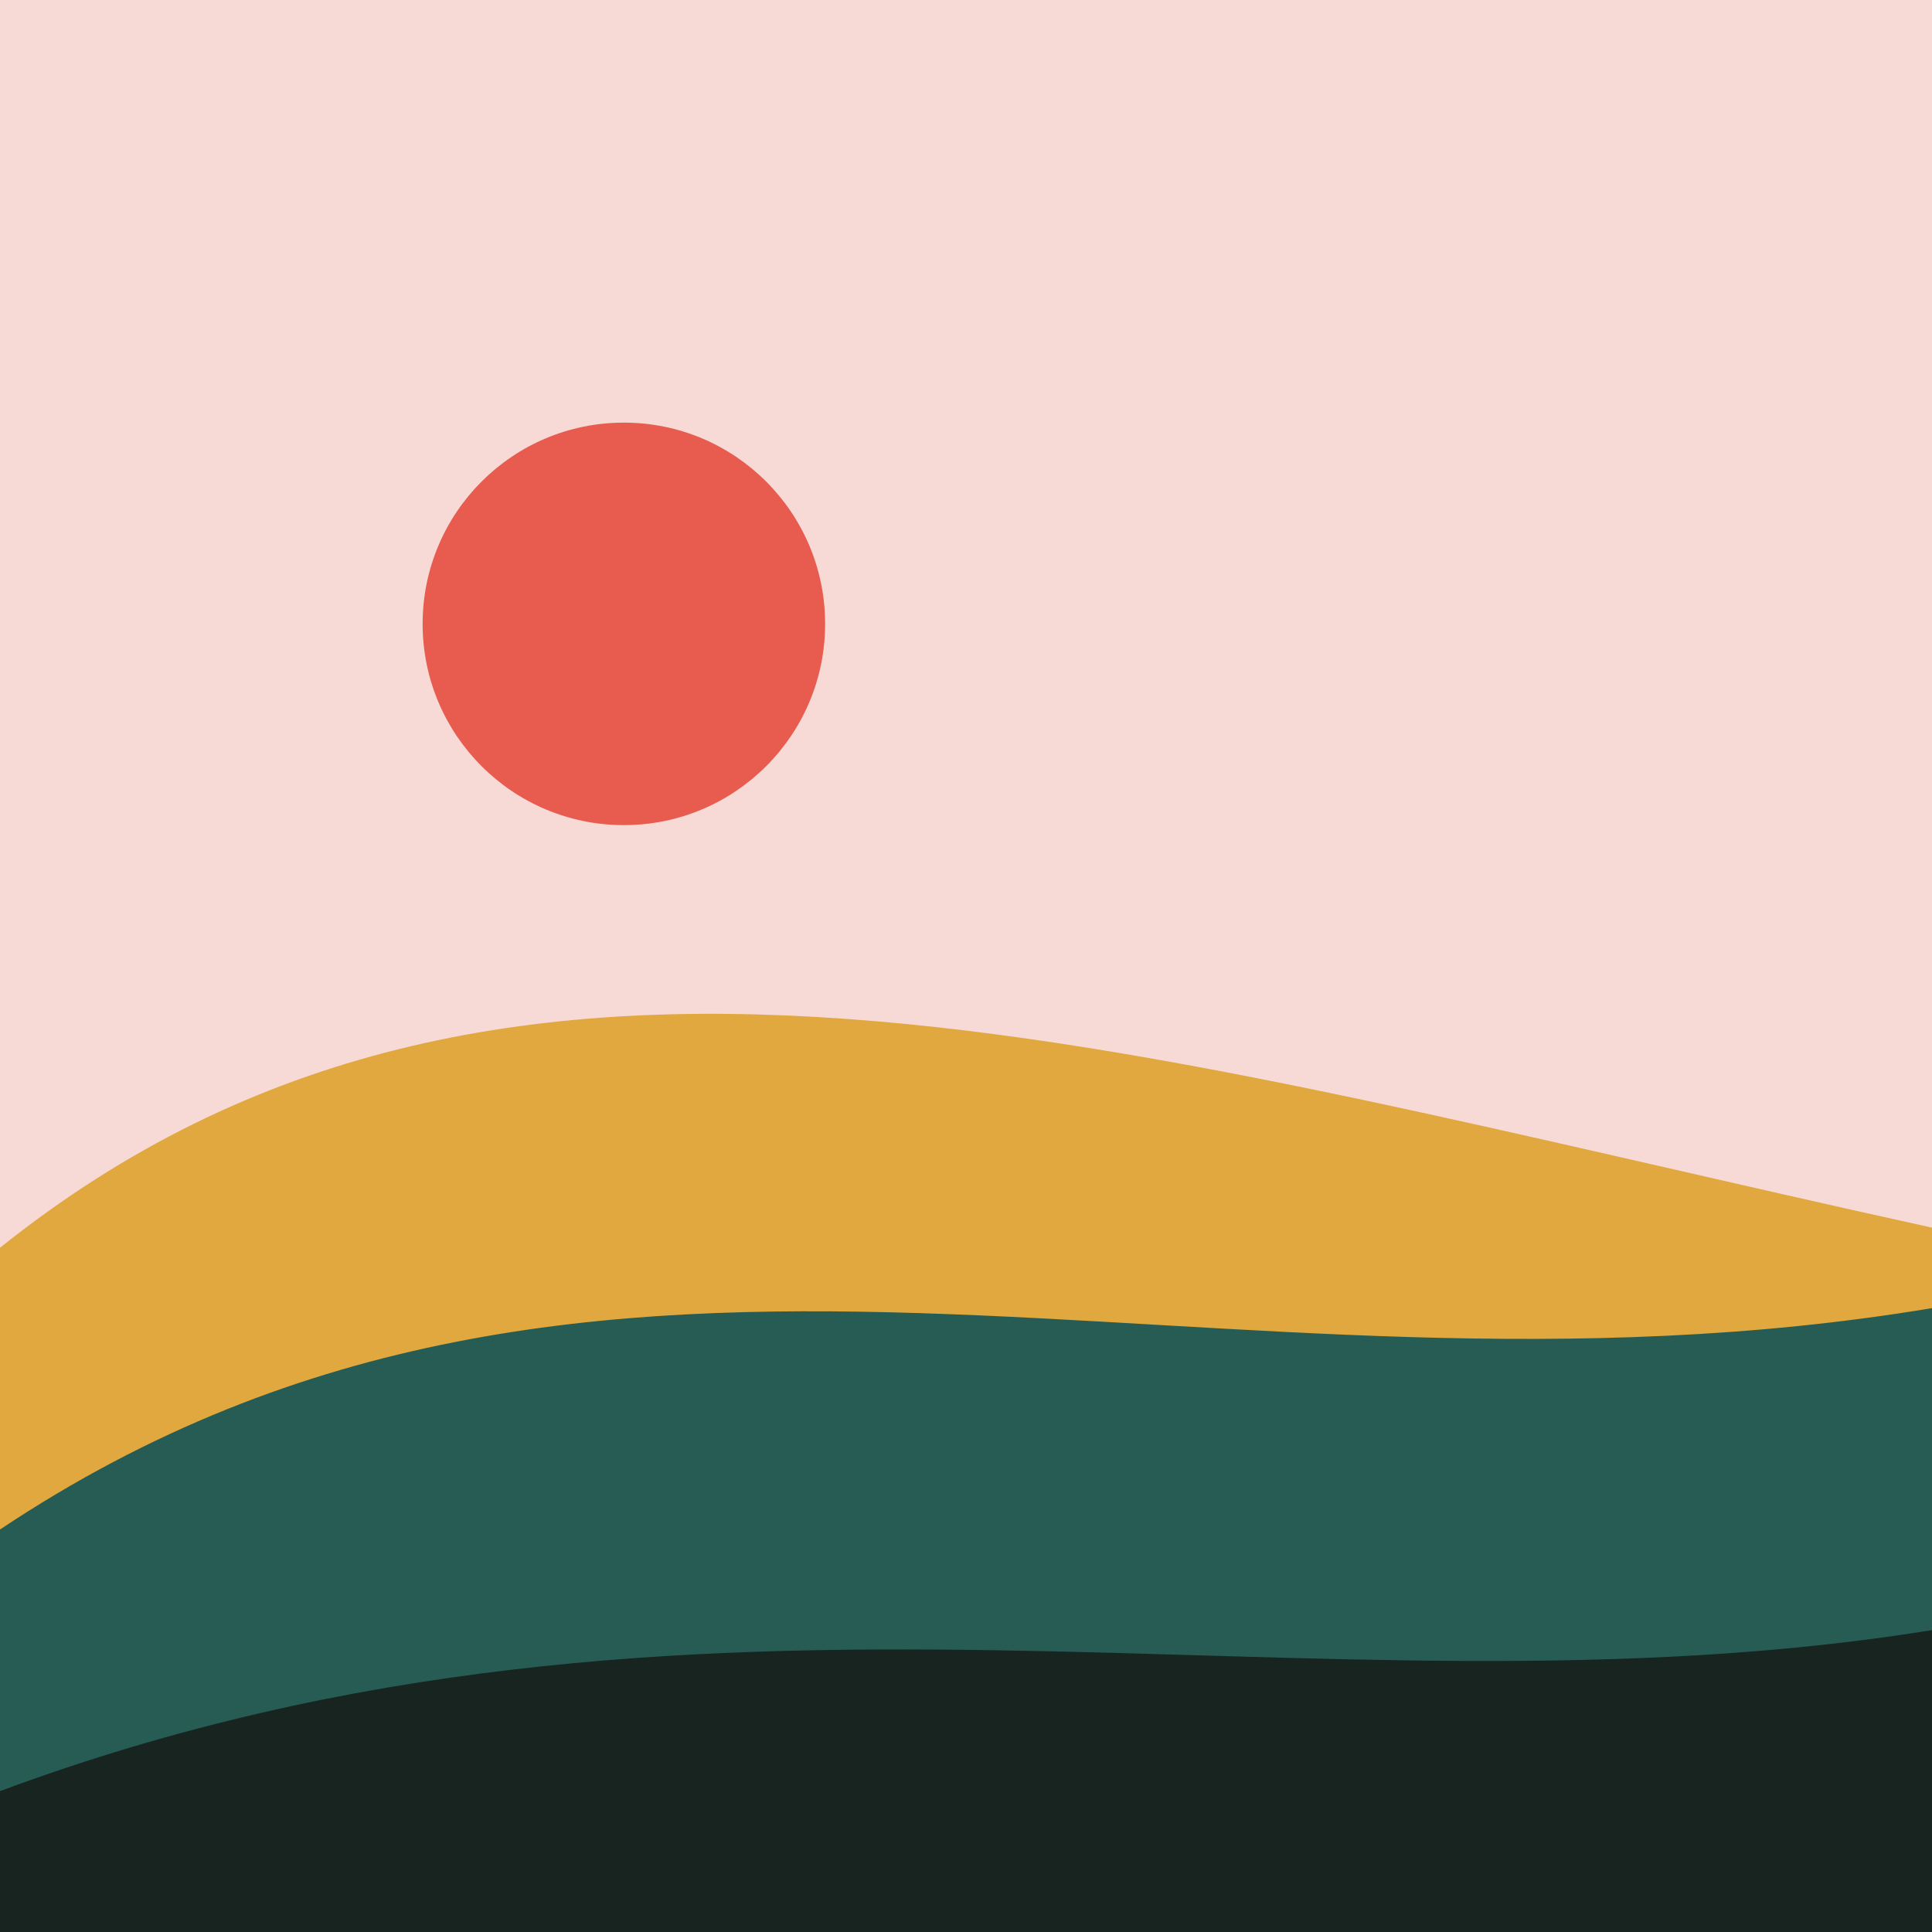
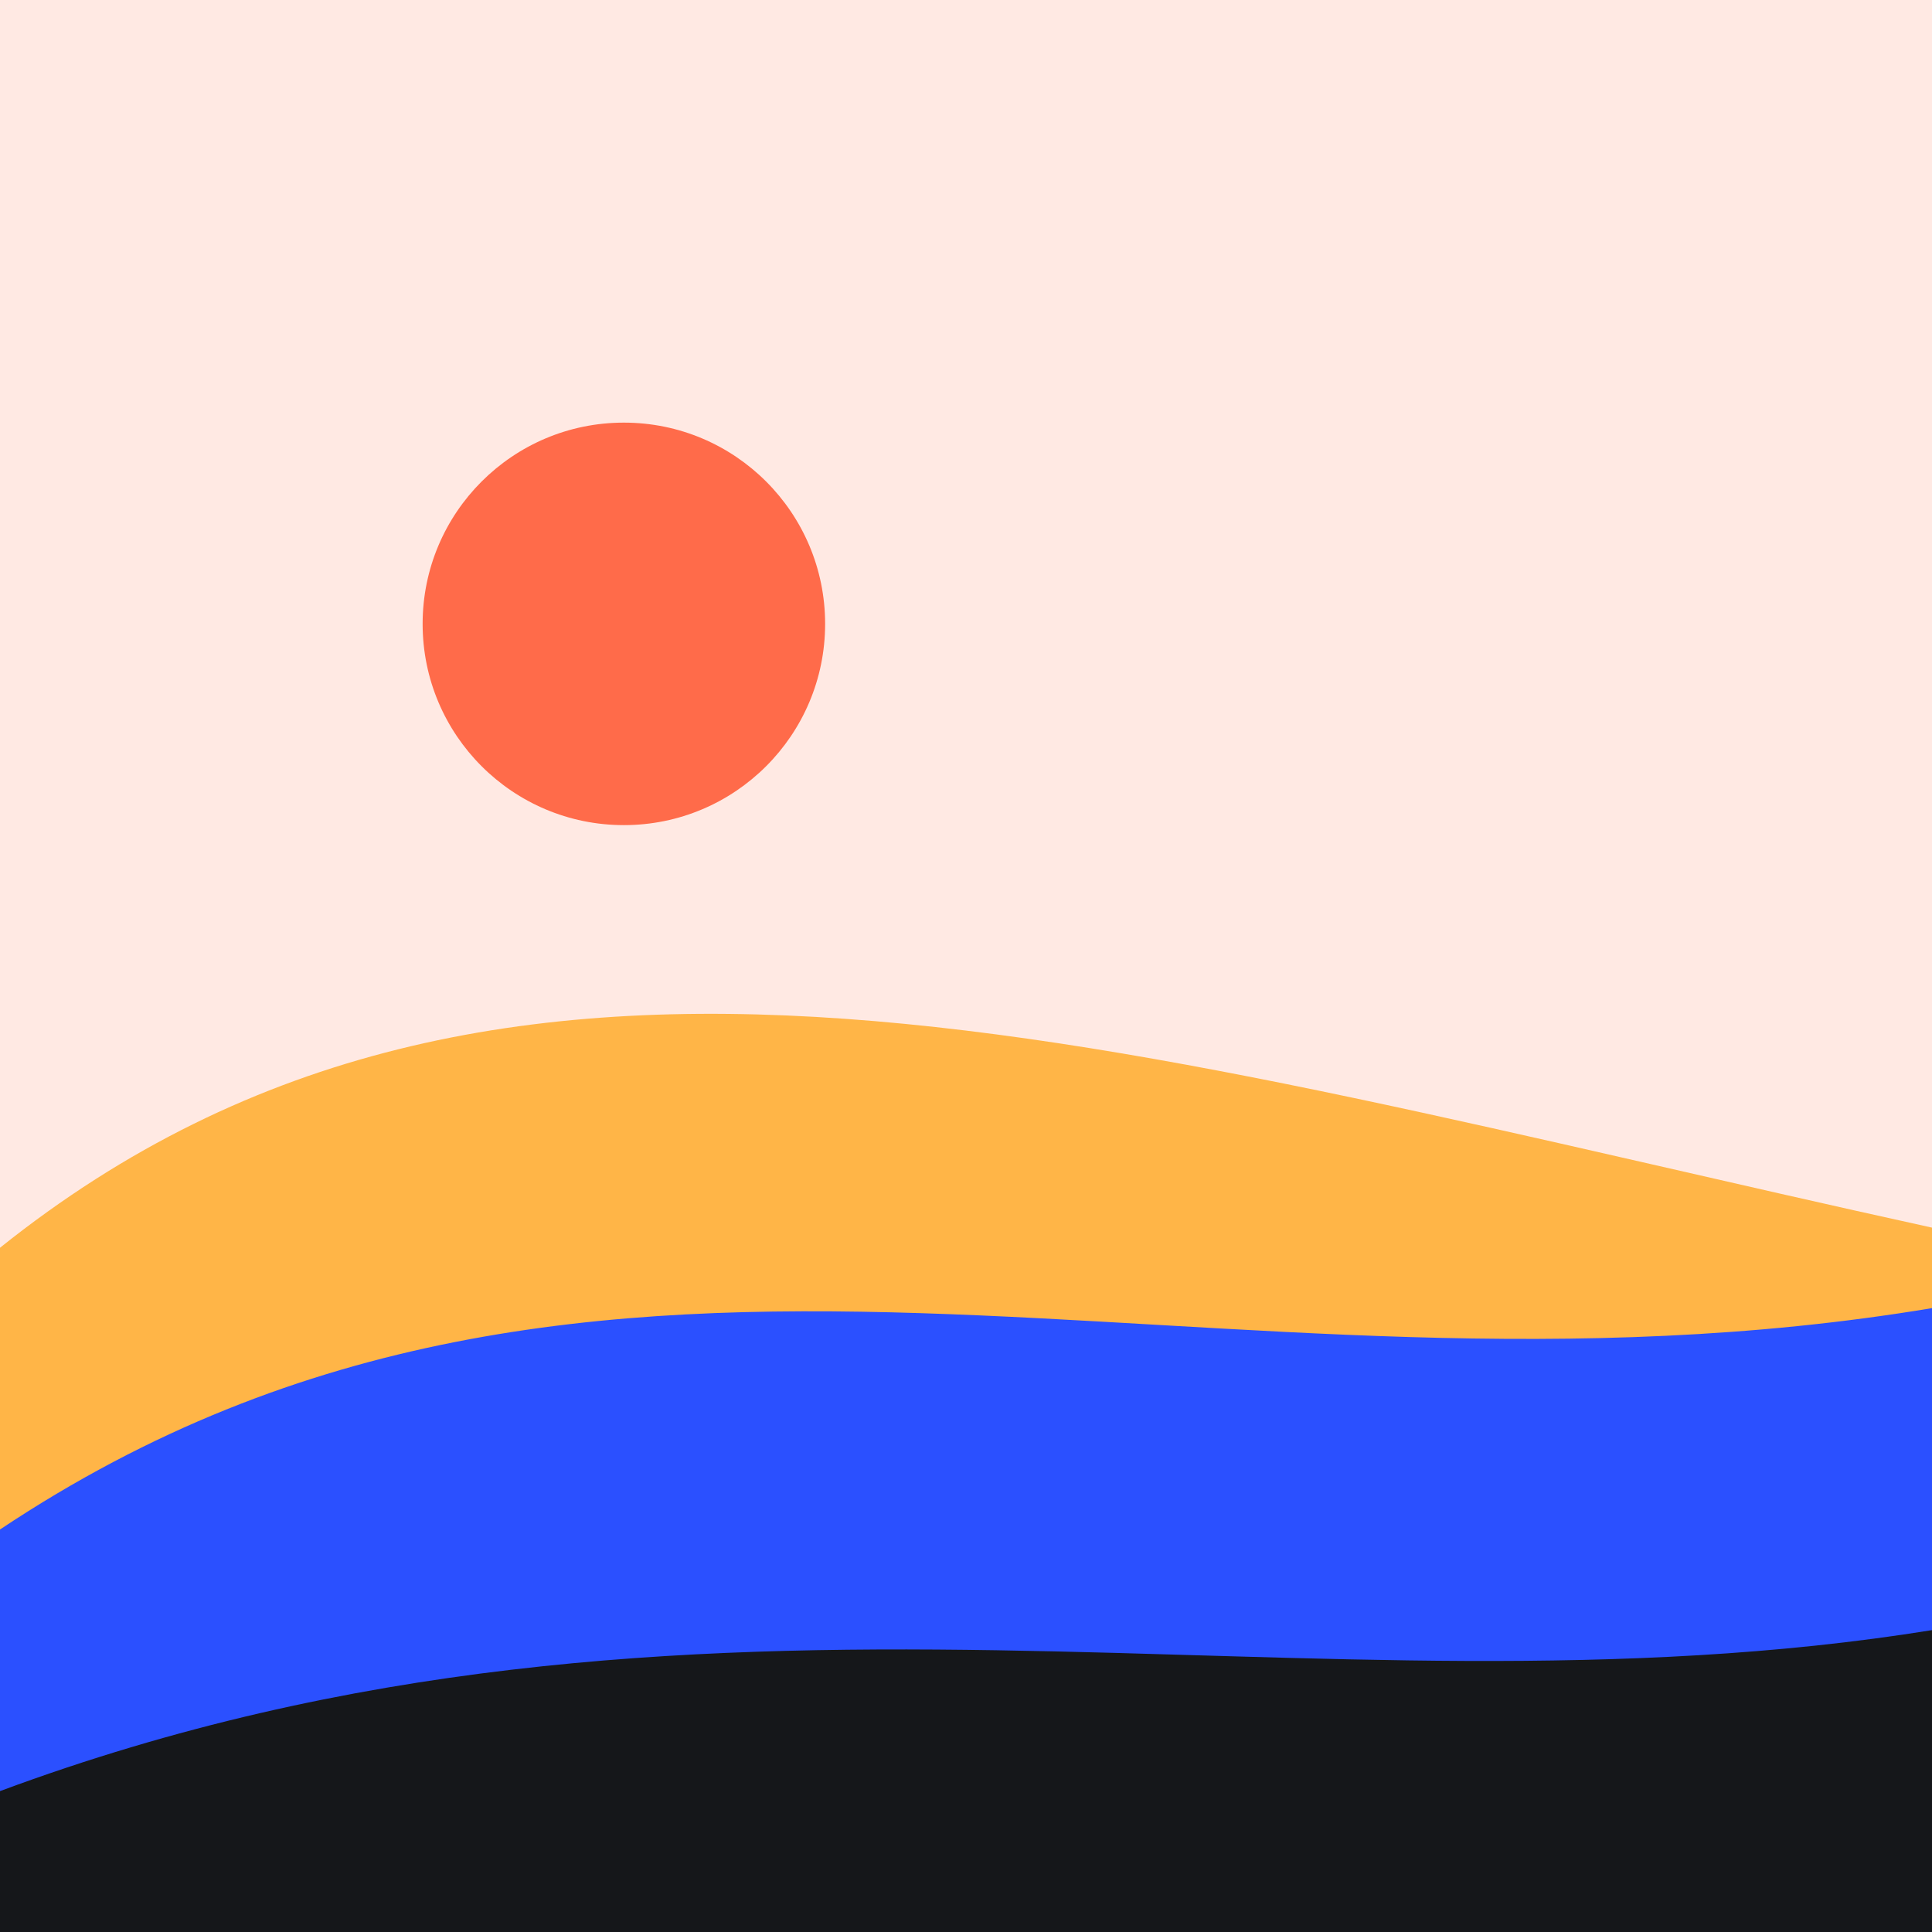
<svg xmlns="http://www.w3.org/2000/svg" viewBox="0 0 192 192" width="192" height="192">
-   <rect width="192" height="192" fill="#F7DAD6" />
-   <circle cx="62" cy="62" r="20" fill="#E85B4F" />
-   <path d="M0 124 C50 84 110 104 192 122 V192 H0 Z" fill="#E0A83E" />
-   <path d="M0 152 C60 112 120 142 192 130 V192 H0 Z" fill="#275C55" />
-   <path d="M0 178 C70 152 130 172 192 162 V192 H0 Z" fill="#182420" />
+   <rect width="192" height="192" fill="#FFE9E3" />
+   <circle cx="62" cy="62" r="20" fill="#FF6B4A" />
+   <path d="M0 124 C50 84 110 104 192 122 V192 H0 Z" fill="#FFB547" />
+   <path d="M0 152 C60 112 120 142 192 130 V192 H0 Z" fill="#2B50FF" />
+   <path d="M0 178 C70 152 130 172 192 162 V192 H0 Z" fill="#15171A" />
</svg>
